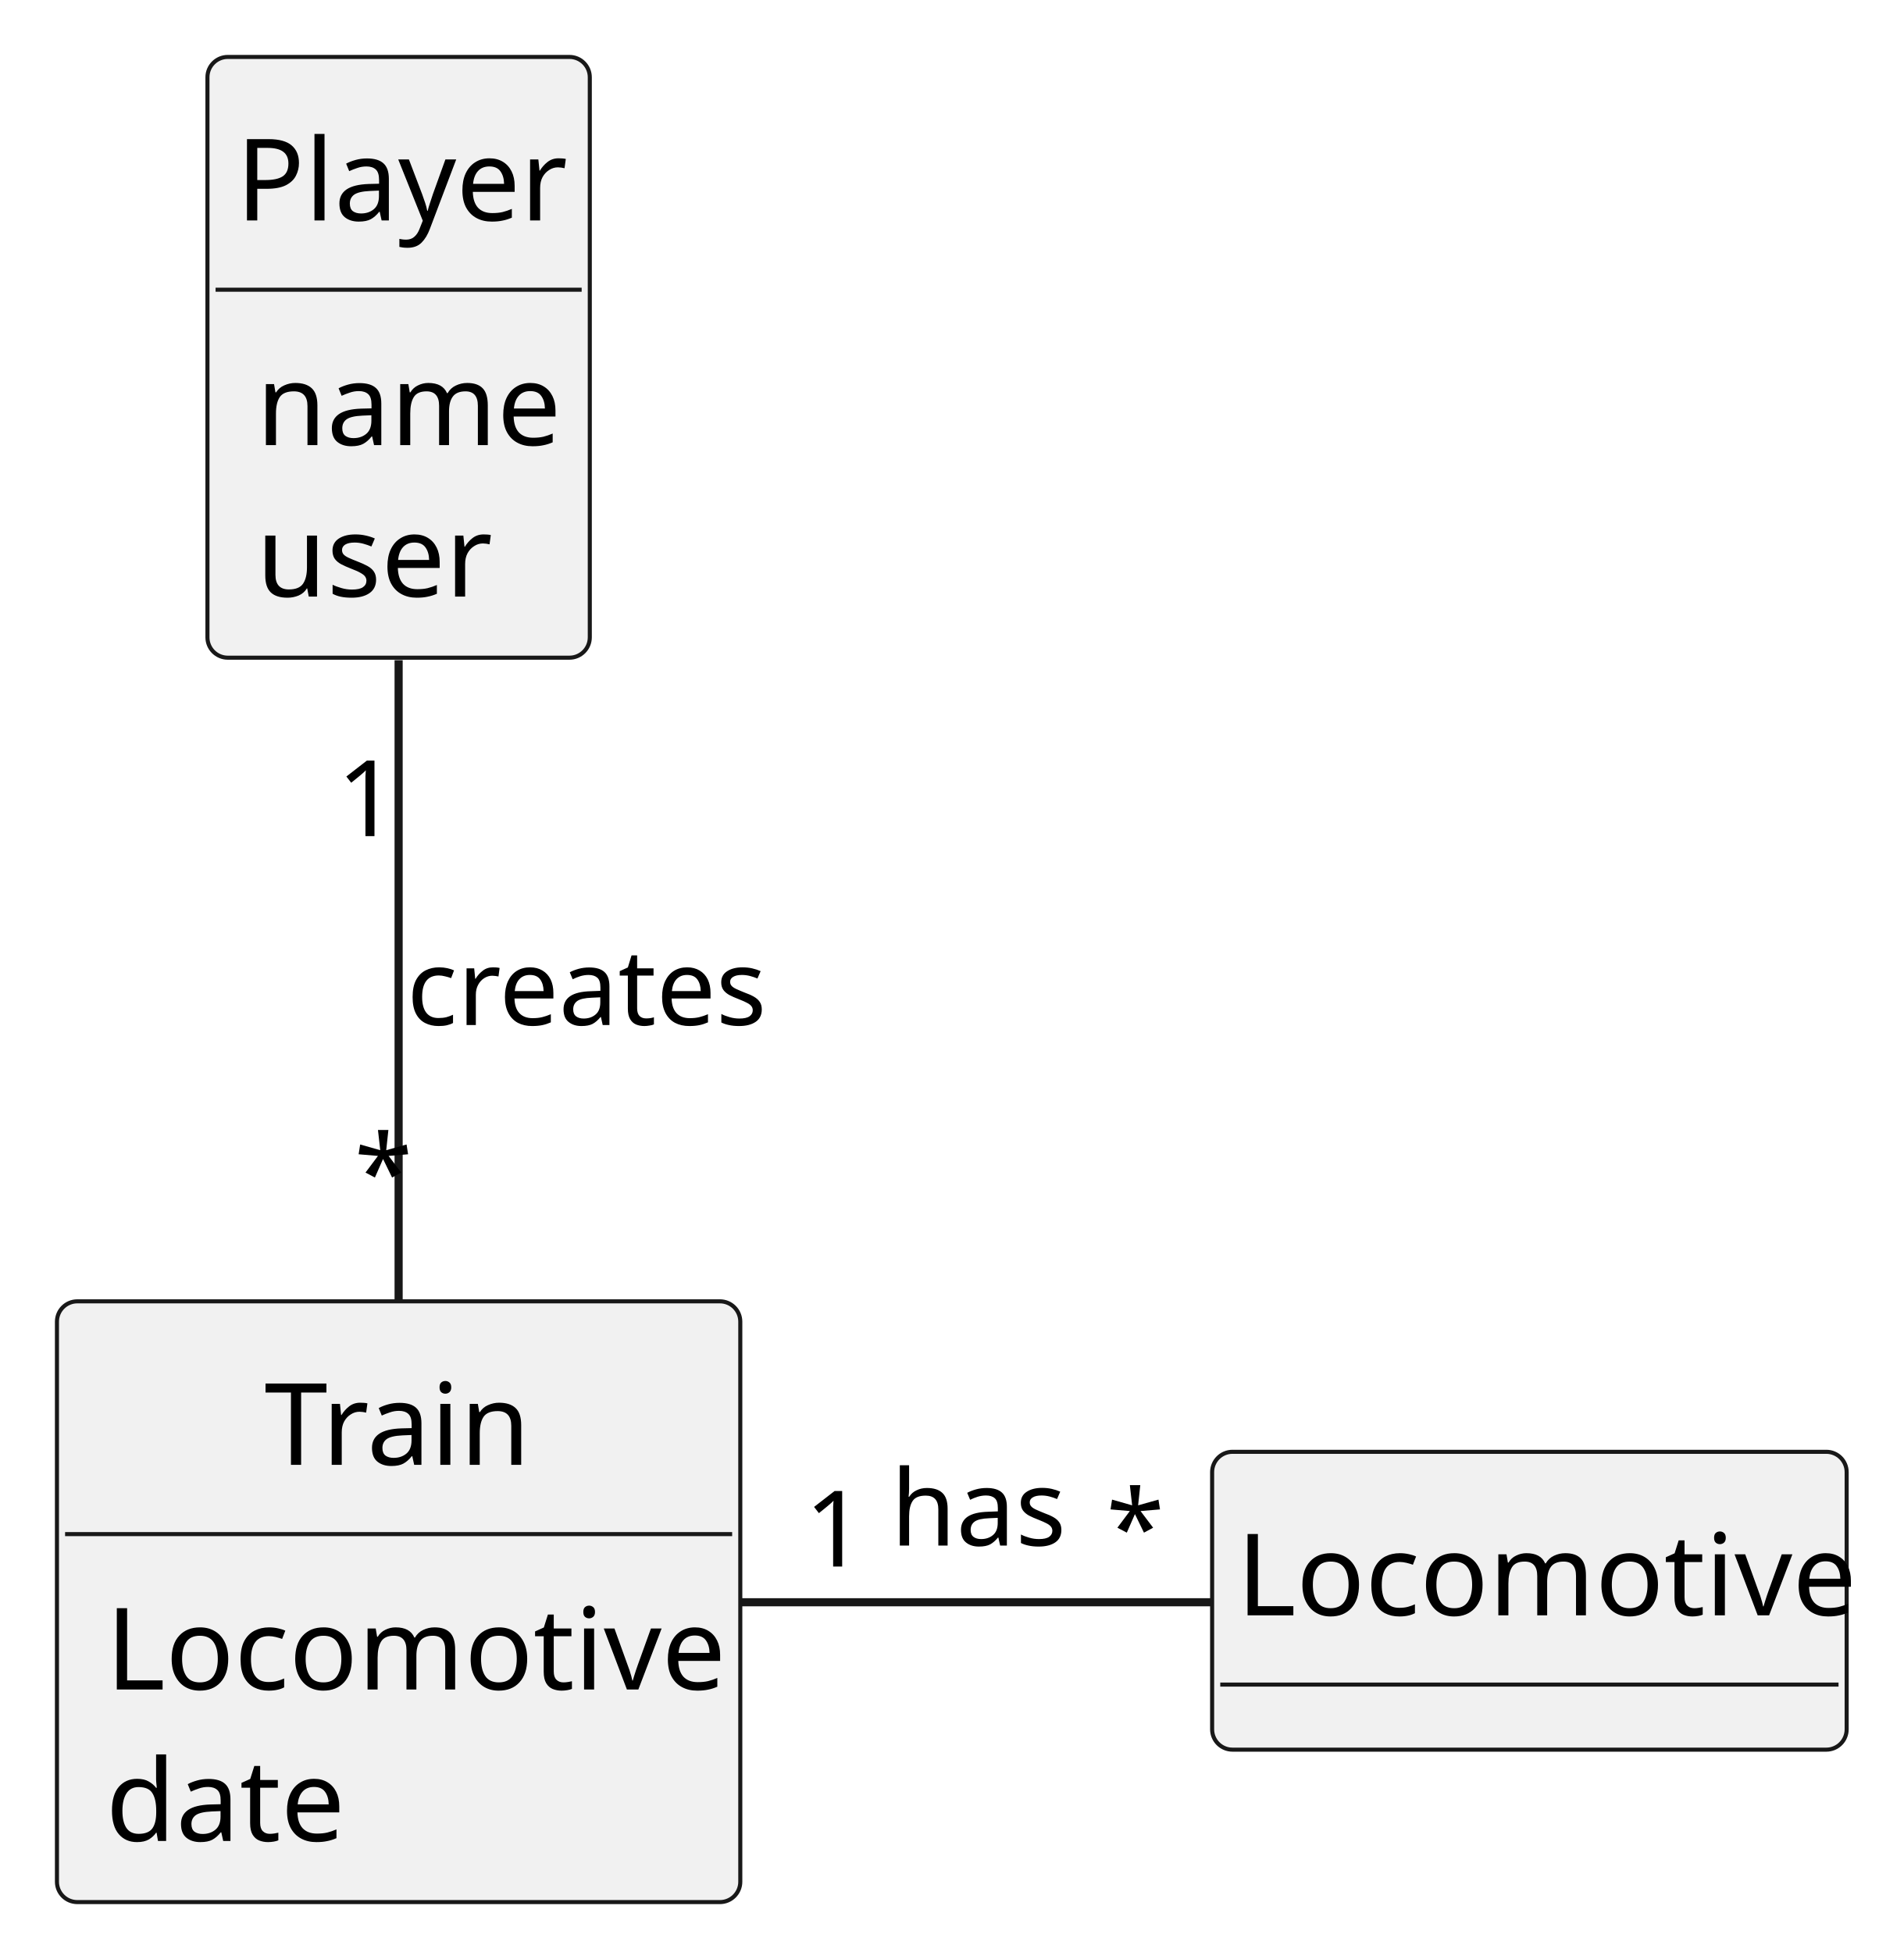
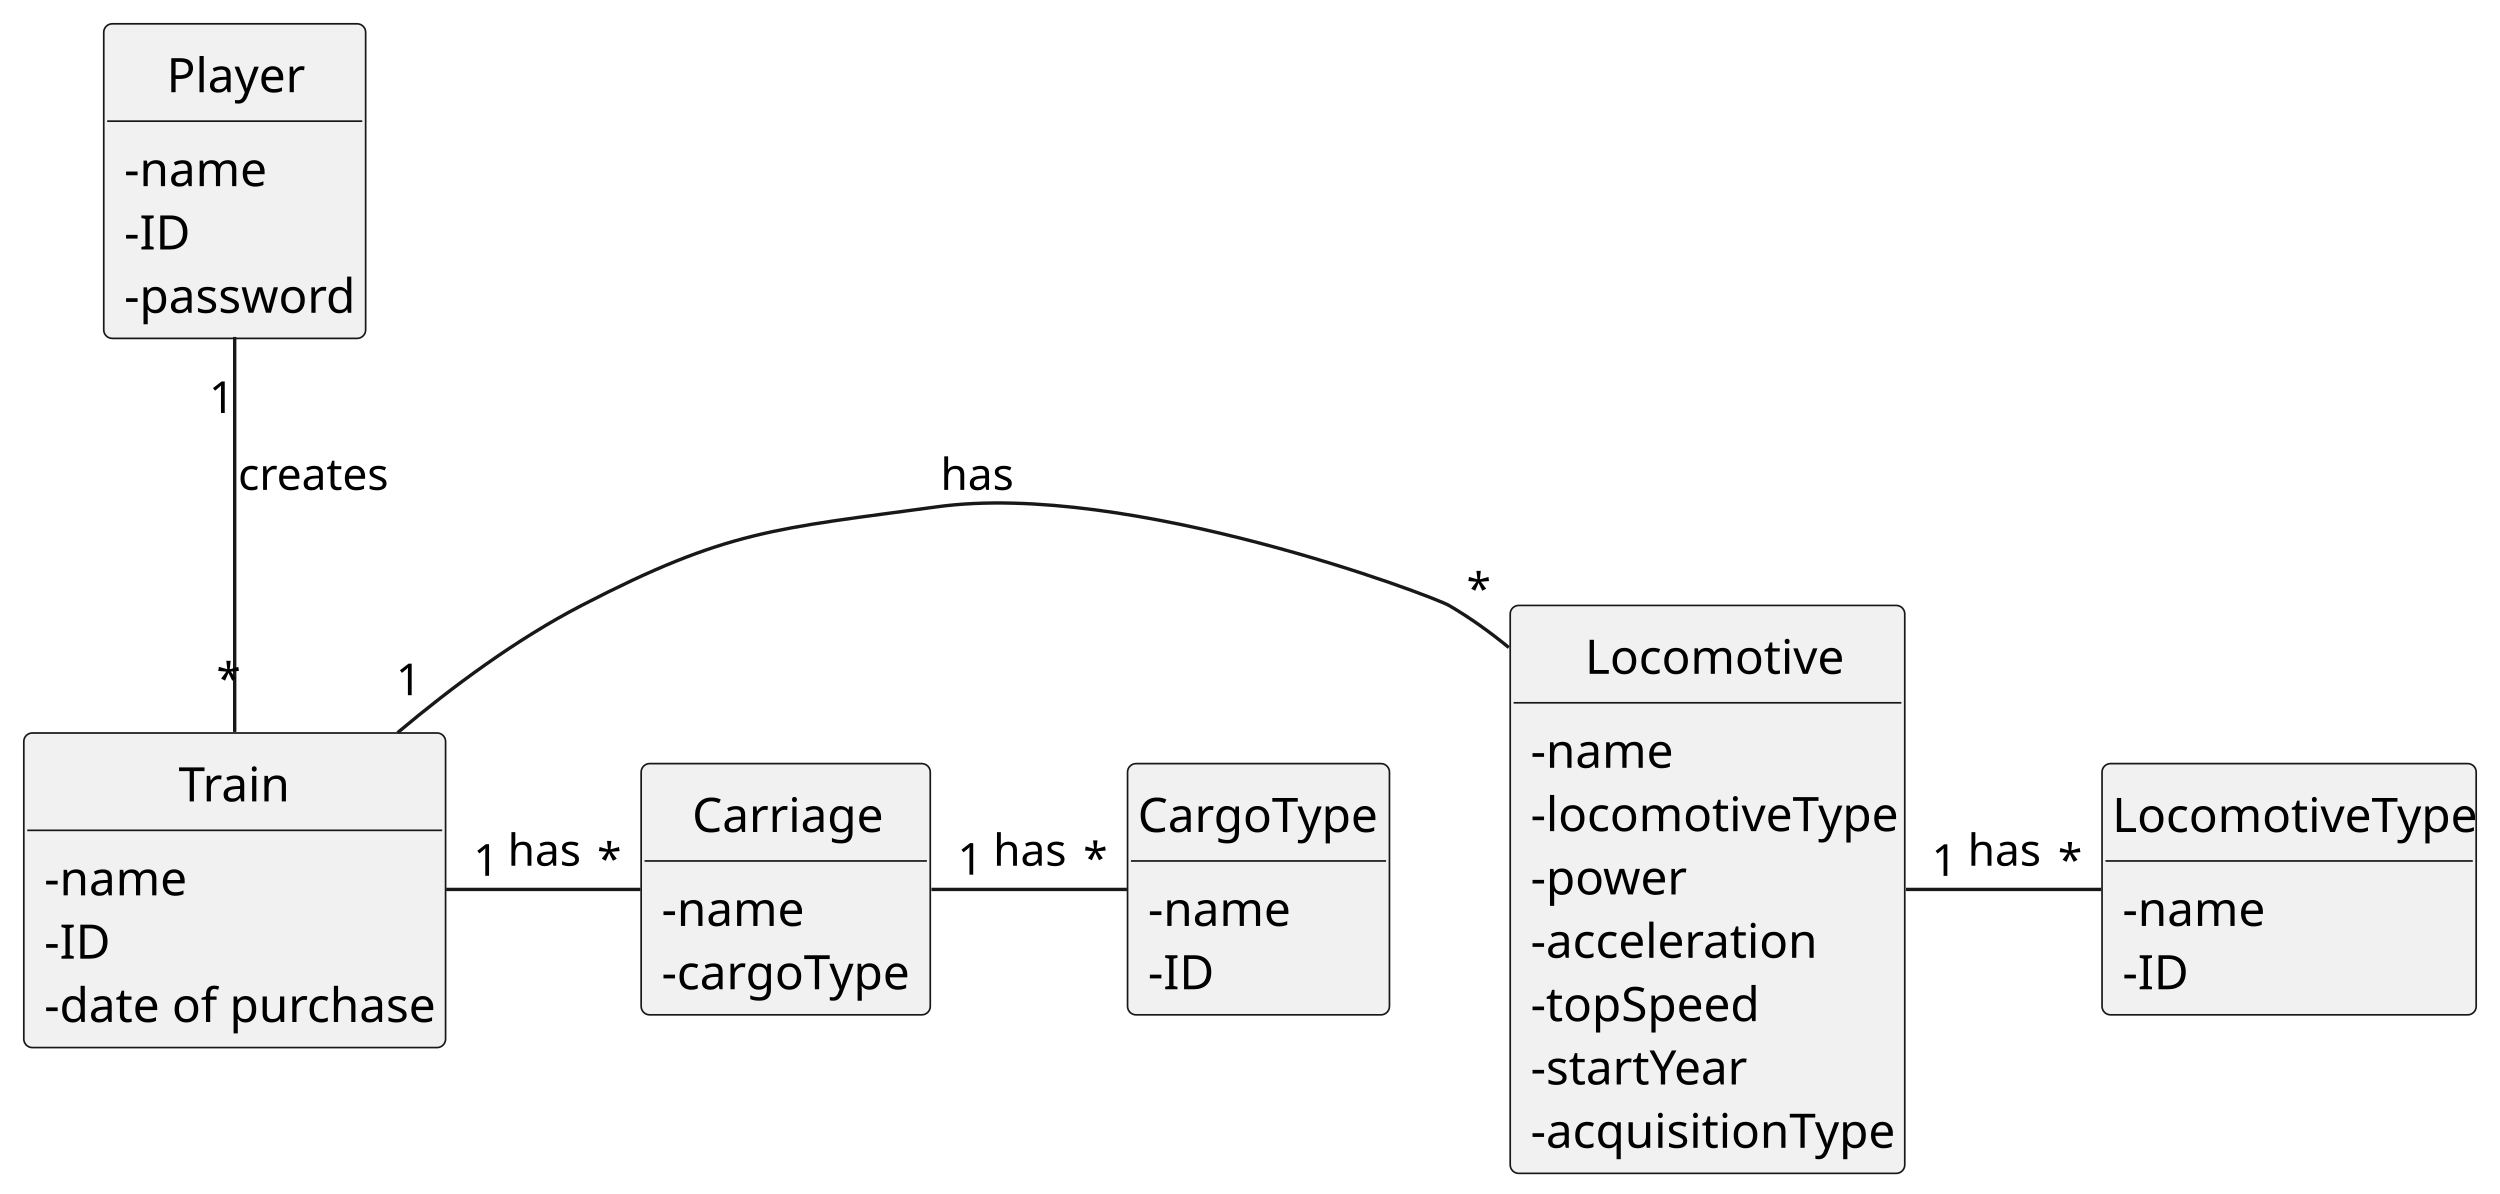
- <svg xmlns="http://www.w3.org/2000/svg" contentStyleType="text/css" height="240px" preserveAspectRatio="none" style="width:234px;height:240px;background:#FFFFFF;" version="1.1" viewBox="0 0 234 240" width="234px" zoomAndPan="magnify">
+ <svg xmlns="http://www.w3.org/2000/svg" contentStyleType="text/css" height="351px" preserveAspectRatio="none" style="width:735px;height:351px;background:#FFFFFF;" version="1.1" viewBox="0 0 735 351" width="735px" zoomAndPan="magnify">
  <defs />
  <g>
    <g id="elem_Train">
-       <rect codeLine="14" fill="#F1F1F1" height="73.863" id="Train" rx="2.5" ry="2.5" style="stroke:#181818;stroke-width:0.5;" width="84" x="7" y="160" />
-       <text fill="#000000" font-family="sans-serif" font-size="14" lengthAdjust="spacing" textLength="33" x="32.5" y="180.107">Train</text>
-       <line style="stroke:#181818;stroke-width:0.5;" x1="8" x2="90" y1="188.621" y2="188.621" />
-       <text fill="#000000" font-family="sans-serif" font-size="14" lengthAdjust="spacing" textLength="72" x="13" y="207.728">Locomotive</text>
-       <text fill="#000000" font-family="sans-serif" font-size="14" lengthAdjust="spacing" textLength="28" x="13" y="226.35">date</text>
+       <rect codeLine="14" fill="#F1F1F1" height="92.484" id="Train" rx="2.5" ry="2.5" style="stroke:#181818;stroke-width:0.5;" width="124" x="7" y="215.5" />
+       <text fill="#000000" font-family="sans-serif" font-size="14" lengthAdjust="spacing" textLength="33" x="52.5" y="235.607">Train</text>
+       <line style="stroke:#181818;stroke-width:0.5;" x1="8" x2="130" y1="244.121" y2="244.121" />
+       <text fill="#000000" font-family="sans-serif" font-size="14" lengthAdjust="spacing" textLength="40" x="13" y="263.228">-name</text>
+       <text fill="#000000" font-family="sans-serif" font-size="14" lengthAdjust="spacing" textLength="18" x="13" y="281.85">-ID</text>
+       <text fill="#000000" font-family="sans-serif" font-size="14" lengthAdjust="spacing" textLength="112" x="13" y="300.471">-date of purchase</text>
    </g>
    <g id="elem_Locomotive">
-       <rect codeLine="18" fill="#F1F1F1" height="36.621" id="Locomotive" rx="2.5" ry="2.5" style="stroke:#181818;stroke-width:0.5;" width="78" x="149" y="178.5" />
-       <text fill="#000000" font-family="sans-serif" font-size="14" lengthAdjust="spacing" textLength="72" x="152" y="198.607">Locomotive</text>
-       <line style="stroke:#181818;stroke-width:0.5;" x1="150" x2="226" y1="207.121" y2="207.121" />
+       <rect codeLine="19" fill="#F1F1F1" height="166.969" id="Locomotive" rx="2.5" ry="2.5" style="stroke:#181818;stroke-width:0.5;" width="116" x="444" y="178" />
+       <text fill="#000000" font-family="sans-serif" font-size="14" lengthAdjust="spacing" textLength="72" x="466" y="198.107">Locomotive</text>
+       <line style="stroke:#181818;stroke-width:0.5;" x1="445" x2="559" y1="206.621" y2="206.621" />
+       <text fill="#000000" font-family="sans-serif" font-size="14" lengthAdjust="spacing" textLength="40" x="450" y="225.728">-name</text>
+       <text fill="#000000" font-family="sans-serif" font-size="14" lengthAdjust="spacing" textLength="104" x="450" y="244.35">-locomotiveType</text>
+       <text fill="#000000" font-family="sans-serif" font-size="14" lengthAdjust="spacing" textLength="43" x="450" y="262.971">-power</text>
+       <text fill="#000000" font-family="sans-serif" font-size="14" lengthAdjust="spacing" textLength="82" x="450" y="281.592">-acceleration</text>
+       <text fill="#000000" font-family="sans-serif" font-size="14" lengthAdjust="spacing" textLength="66" x="450" y="300.213">-topSpeed</text>
+       <text fill="#000000" font-family="sans-serif" font-size="14" lengthAdjust="spacing" textLength="63" x="450" y="318.834">-startYear</text>
+       <text fill="#000000" font-family="sans-serif" font-size="14" lengthAdjust="spacing" textLength="104" x="450" y="337.455">-acquisitionType</text>
+     </g>
+     <g id="elem_LocomotiveType">
+       <rect codeLine="29" fill="#F1F1F1" height="73.863" id="LocomotiveType" rx="2.5" ry="2.5" style="stroke:#181818;stroke-width:0.5;" width="110" x="618" y="224.5" />
+       <text fill="#000000" font-family="sans-serif" font-size="14" lengthAdjust="spacing" textLength="104" x="621" y="244.607">LocomotiveType</text>
+       <line style="stroke:#181818;stroke-width:0.5;" x1="619" x2="727" y1="253.121" y2="253.121" />
+       <text fill="#000000" font-family="sans-serif" font-size="14" lengthAdjust="spacing" textLength="40" x="624" y="272.228">-name</text>
+       <text fill="#000000" font-family="sans-serif" font-size="14" lengthAdjust="spacing" textLength="18" x="624" y="290.85">-ID</text>
+     </g>
+     <g id="elem_Carriage">
+       <rect codeLine="34" fill="#F1F1F1" height="73.863" id="Carriage" rx="2.5" ry="2.5" style="stroke:#181818;stroke-width:0.5;" width="85" x="188.5" y="224.5" />
+       <text fill="#000000" font-family="sans-serif" font-size="14" lengthAdjust="spacing" textLength="55" x="203.5" y="244.607">Carriage</text>
+       <line style="stroke:#181818;stroke-width:0.5;" x1="189.5" x2="272.5" y1="253.121" y2="253.121" />
+       <text fill="#000000" font-family="sans-serif" font-size="14" lengthAdjust="spacing" textLength="40" x="194.5" y="272.228">-name</text>
+       <text fill="#000000" font-family="sans-serif" font-size="14" lengthAdjust="spacing" textLength="73" x="194.5" y="290.85">-cargoType</text>
+     </g>
+     <g id="elem_CargoType">
+       <rect codeLine="39" fill="#F1F1F1" height="73.863" id="CargoType" rx="2.5" ry="2.5" style="stroke:#181818;stroke-width:0.5;" width="77" x="331.5" y="224.5" />
+       <text fill="#000000" font-family="sans-serif" font-size="14" lengthAdjust="spacing" textLength="71" x="334.5" y="244.607">CargoType</text>
+       <line style="stroke:#181818;stroke-width:0.5;" x1="332.5" x2="407.5" y1="253.121" y2="253.121" />
+       <text fill="#000000" font-family="sans-serif" font-size="14" lengthAdjust="spacing" textLength="40" x="337.5" y="272.228">-name</text>
+       <text fill="#000000" font-family="sans-serif" font-size="14" lengthAdjust="spacing" textLength="18" x="337.5" y="290.85">-ID</text>
    </g>
    <g id="elem_Player">
-       <rect codeLine="22" fill="#F1F1F1" height="73.863" id="Player" rx="2.5" ry="2.5" style="stroke:#181818;stroke-width:0.5;" width="47" x="25.5" y="7" />
-       <text fill="#000000" font-family="sans-serif" font-size="14" lengthAdjust="spacing" textLength="40" x="29" y="27.107">Player</text>
-       <line style="stroke:#181818;stroke-width:0.5;" x1="26.5" x2="71.5" y1="35.621" y2="35.621" />
-       <text fill="#000000" font-family="sans-serif" font-size="14" lengthAdjust="spacing" textLength="35" x="31.5" y="54.728">name</text>
-       <text fill="#000000" font-family="sans-serif" font-size="14" lengthAdjust="spacing" textLength="28" x="31.5" y="73.35">user</text>
+       <rect codeLine="44" fill="#F1F1F1" height="92.484" id="Player" rx="2.5" ry="2.5" style="stroke:#181818;stroke-width:0.5;" width="77" x="30.5" y="7" />
+       <text fill="#000000" font-family="sans-serif" font-size="14" lengthAdjust="spacing" textLength="40" x="49" y="27.107">Player</text>
+       <line style="stroke:#181818;stroke-width:0.5;" x1="31.5" x2="106.5" y1="35.621" y2="35.621" />
+       <text fill="#000000" font-family="sans-serif" font-size="14" lengthAdjust="spacing" textLength="40" x="36.5" y="54.728">-name</text>
+       <text fill="#000000" font-family="sans-serif" font-size="14" lengthAdjust="spacing" textLength="18" x="36.5" y="73.35">-ID</text>
+       <text fill="#000000" font-family="sans-serif" font-size="14" lengthAdjust="spacing" textLength="65" x="36.5" y="91.971">-password</text>
    </g>
    <g id="link_Train_Locomotive">
-       <path codeLine="26" d="M91.08,197 C109.46,197 130.88,197 148.91,197 " fill="none" id="Train-Locomotive" style="stroke:#181818;stroke-width:1.0;" />
-       <text fill="#000000" font-family="sans-serif" font-size="13" lengthAdjust="spacing" textLength="21" x="109.5" y="190.028">has</text>
-       <text fill="#000000" font-family="sans-serif" font-size="13" lengthAdjust="spacing" textLength="7" x="98.914" y="192.604">1</text>
-       <text fill="#000000" font-family="sans-serif" font-size="13" lengthAdjust="spacing" textLength="5" x="135.982" y="192.472">*</text>
+       <path codeLine="50" d="M116.9,215.4 C133.08,201.79 151.9,187.9 171,178 C213.79,155.81 227.74,155.5 275.5,149 C331.82,141.33 421.42,175.33 426,178 C432.1,181.56 437.98,185.76 443.59,190.37 " fill="none" id="Train-Locomotive" style="stroke:#181818;stroke-width:1.0;" />
+       <text fill="#000000" font-family="sans-serif" font-size="13" lengthAdjust="spacing" textLength="21" x="276.5" y="144.028">has</text>
+       <text fill="#000000" font-family="sans-serif" font-size="13" lengthAdjust="spacing" textLength="7" x="116.421" y="204.395">1</text>
+       <text fill="#000000" font-family="sans-serif" font-size="13" lengthAdjust="spacing" textLength="5" x="431.167" y="177.713">*</text>
    </g>
    <g id="link_Player_Train">
-       <path codeLine="27" d="M49,81.17 C49,104.99 49,136.05 49,159.87 " fill="none" id="Player-Train" style="stroke:#181818;stroke-width:1.0;" />
-       <text fill="#000000" font-family="sans-serif" font-size="13" lengthAdjust="spacing" textLength="43" x="50" y="126.028">creates</text>
-       <text fill="#000000" font-family="sans-serif" font-size="13" lengthAdjust="spacing" textLength="7" x="41.42" y="102.798">1</text>
-       <text fill="#000000" font-family="sans-serif" font-size="13" lengthAdjust="spacing" textLength="5" x="43.555" y="148.809">*</text>
+       <path codeLine="51" d="M69,99.06 C69,133.48 69,180.7 69,215.18 " fill="none" id="Player-Train" style="stroke:#181818;stroke-width:1.0;" />
+       <text fill="#000000" font-family="sans-serif" font-size="13" lengthAdjust="spacing" textLength="43" x="70" y="144.028">creates</text>
+       <text fill="#000000" font-family="sans-serif" font-size="13" lengthAdjust="spacing" textLength="7" x="61.464" y="121.428">1</text>
+       <text fill="#000000" font-family="sans-serif" font-size="13" lengthAdjust="spacing" textLength="5" x="63.633" y="204.142">*</text>
+     </g>
+     <g id="link_Locomotive_LocomotiveType">
+       <path codeLine="52" d="M560.37,261.5 C578.95,261.5 599.43,261.5 617.78,261.5 " fill="none" id="Locomotive-LocomotiveType" style="stroke:#181818;stroke-width:1.0;" />
+       <text fill="#000000" font-family="sans-serif" font-size="13" lengthAdjust="spacing" textLength="21" x="578.5" y="254.528">has</text>
+       <text fill="#000000" font-family="sans-serif" font-size="13" lengthAdjust="spacing" textLength="7" x="567.91" y="257.512">1</text>
+       <text fill="#000000" font-family="sans-serif" font-size="13" lengthAdjust="spacing" textLength="5" x="605.024" y="257.415">*</text>
+     </g>
+     <g id="link_Carriage_CargoType">
+       <path codeLine="53" d="M273.84,261.5 C292.19,261.5 313.45,261.5 331.32,261.5 " fill="none" id="Carriage-CargoType" style="stroke:#181818;stroke-width:1.0;" />
+       <text fill="#000000" font-family="sans-serif" font-size="13" lengthAdjust="spacing" textLength="21" x="292" y="254.528">has</text>
+       <text fill="#000000" font-family="sans-serif" font-size="13" lengthAdjust="spacing" textLength="7" x="281.515" y="257.156">1</text>
+       <text fill="#000000" font-family="sans-serif" font-size="13" lengthAdjust="spacing" textLength="5" x="318.47" y="256.949">*</text>
+     </g>
+     <g id="link_Train_Carriage">
+       <path codeLine="54" d="M131.17,261.5 C150.26,261.5 170.84,261.5 188.32,261.5 " fill="none" id="Train-Carriage" style="stroke:#181818;stroke-width:1.0;" />
+       <text fill="#000000" font-family="sans-serif" font-size="13" lengthAdjust="spacing" textLength="21" x="149.25" y="254.528">has</text>
+       <text fill="#000000" font-family="sans-serif" font-size="13" lengthAdjust="spacing" textLength="7" x="139.173" y="257.481">1</text>
+       <text fill="#000000" font-family="sans-serif" font-size="13" lengthAdjust="spacing" textLength="5" x="175.555" y="257.104">*</text>
    </g>
  </g>
</svg>
